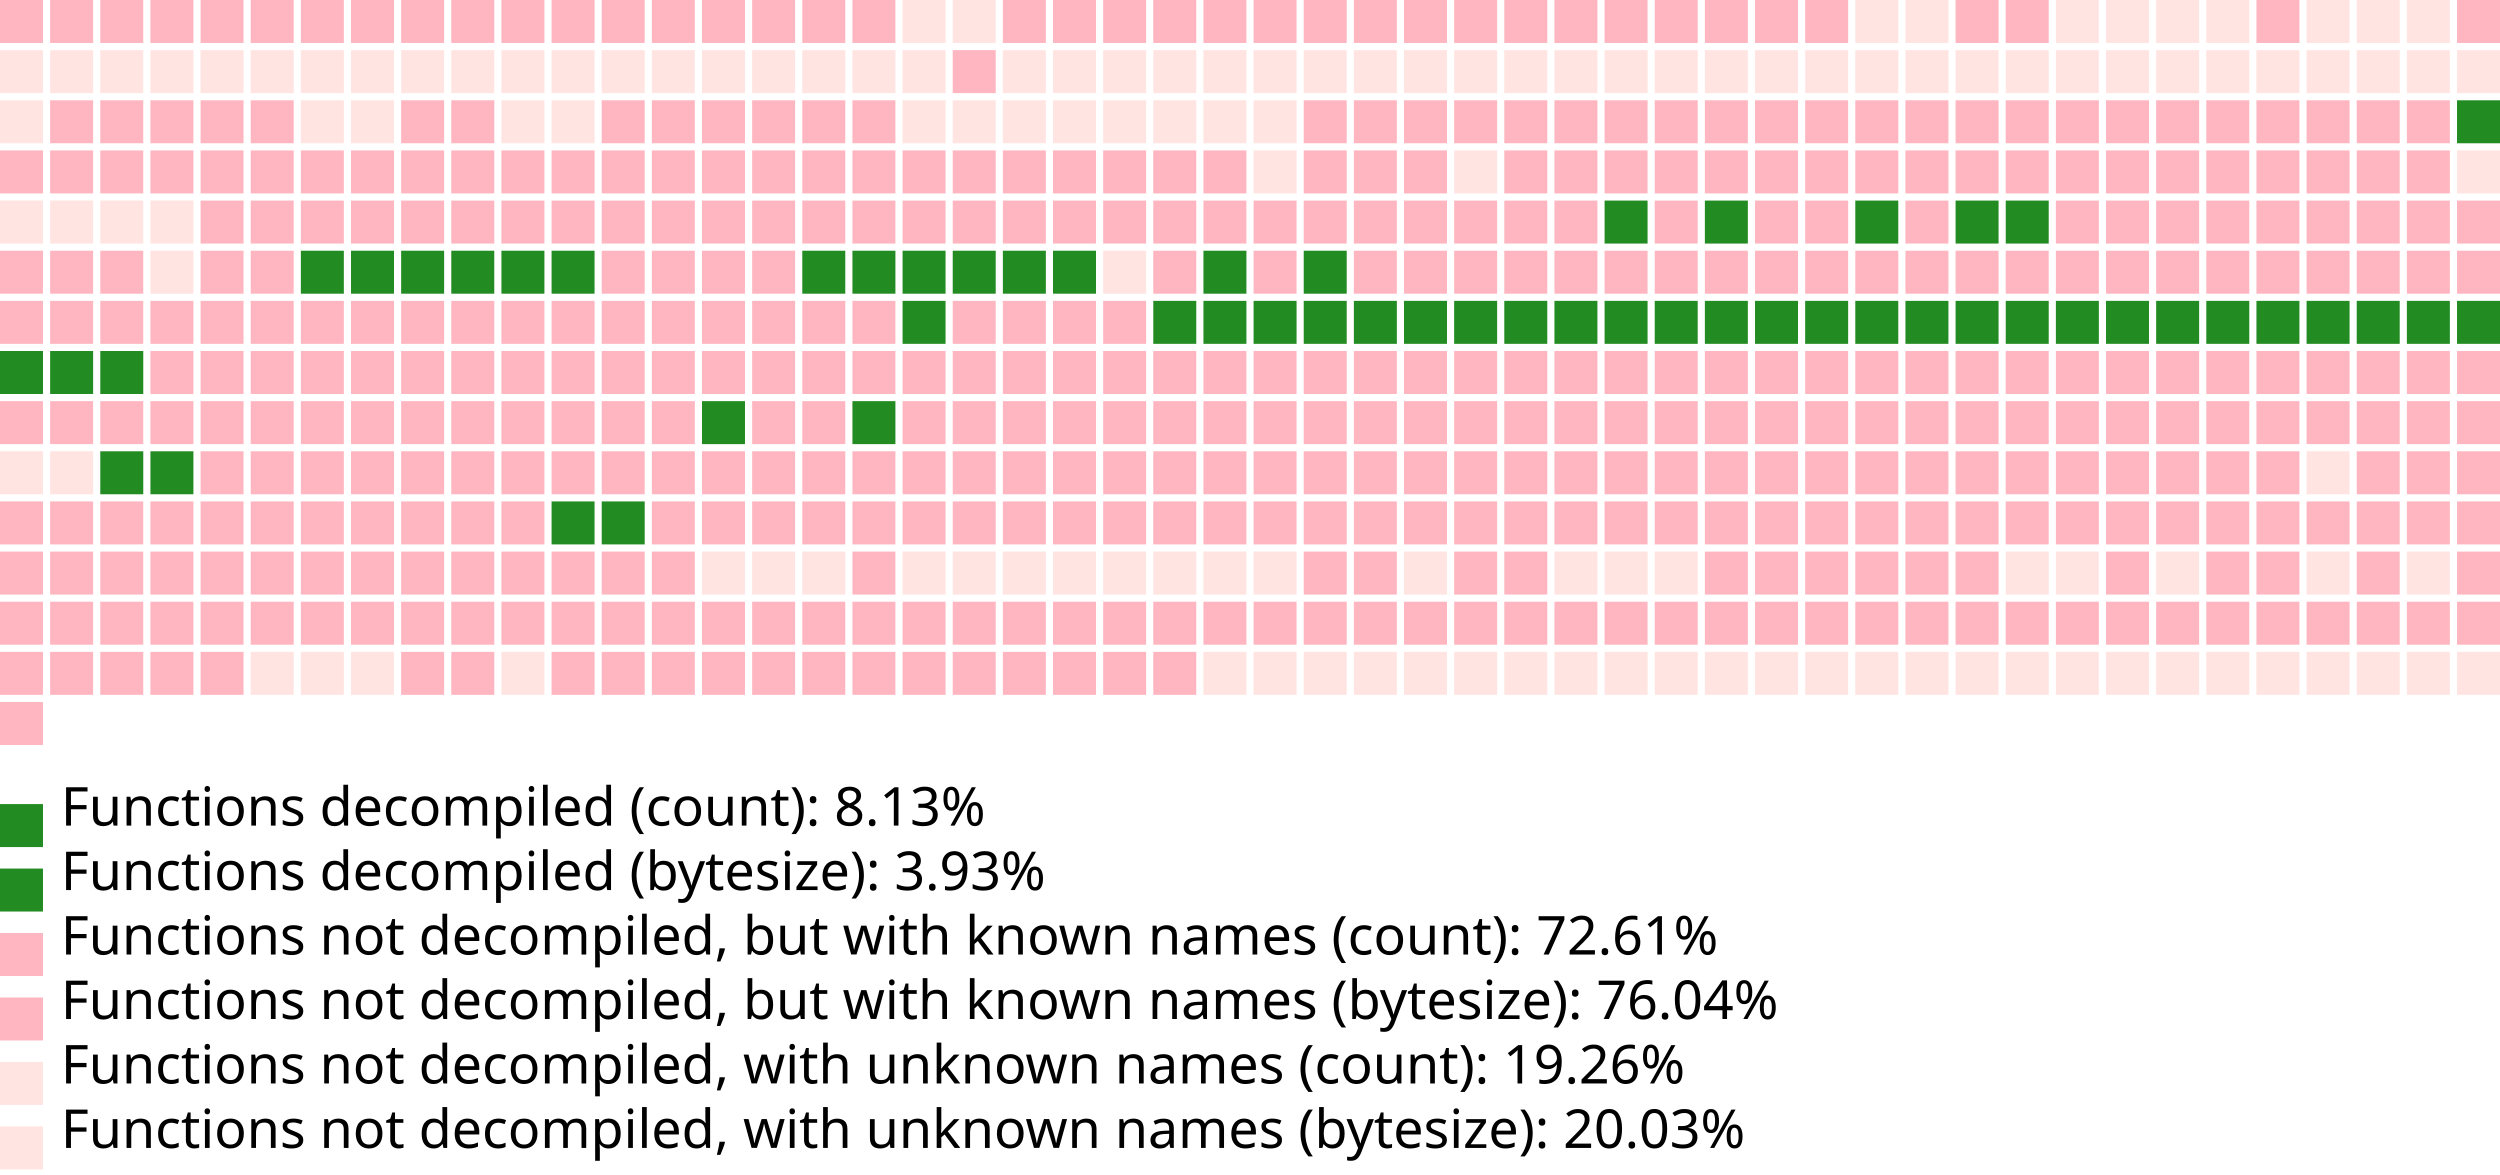
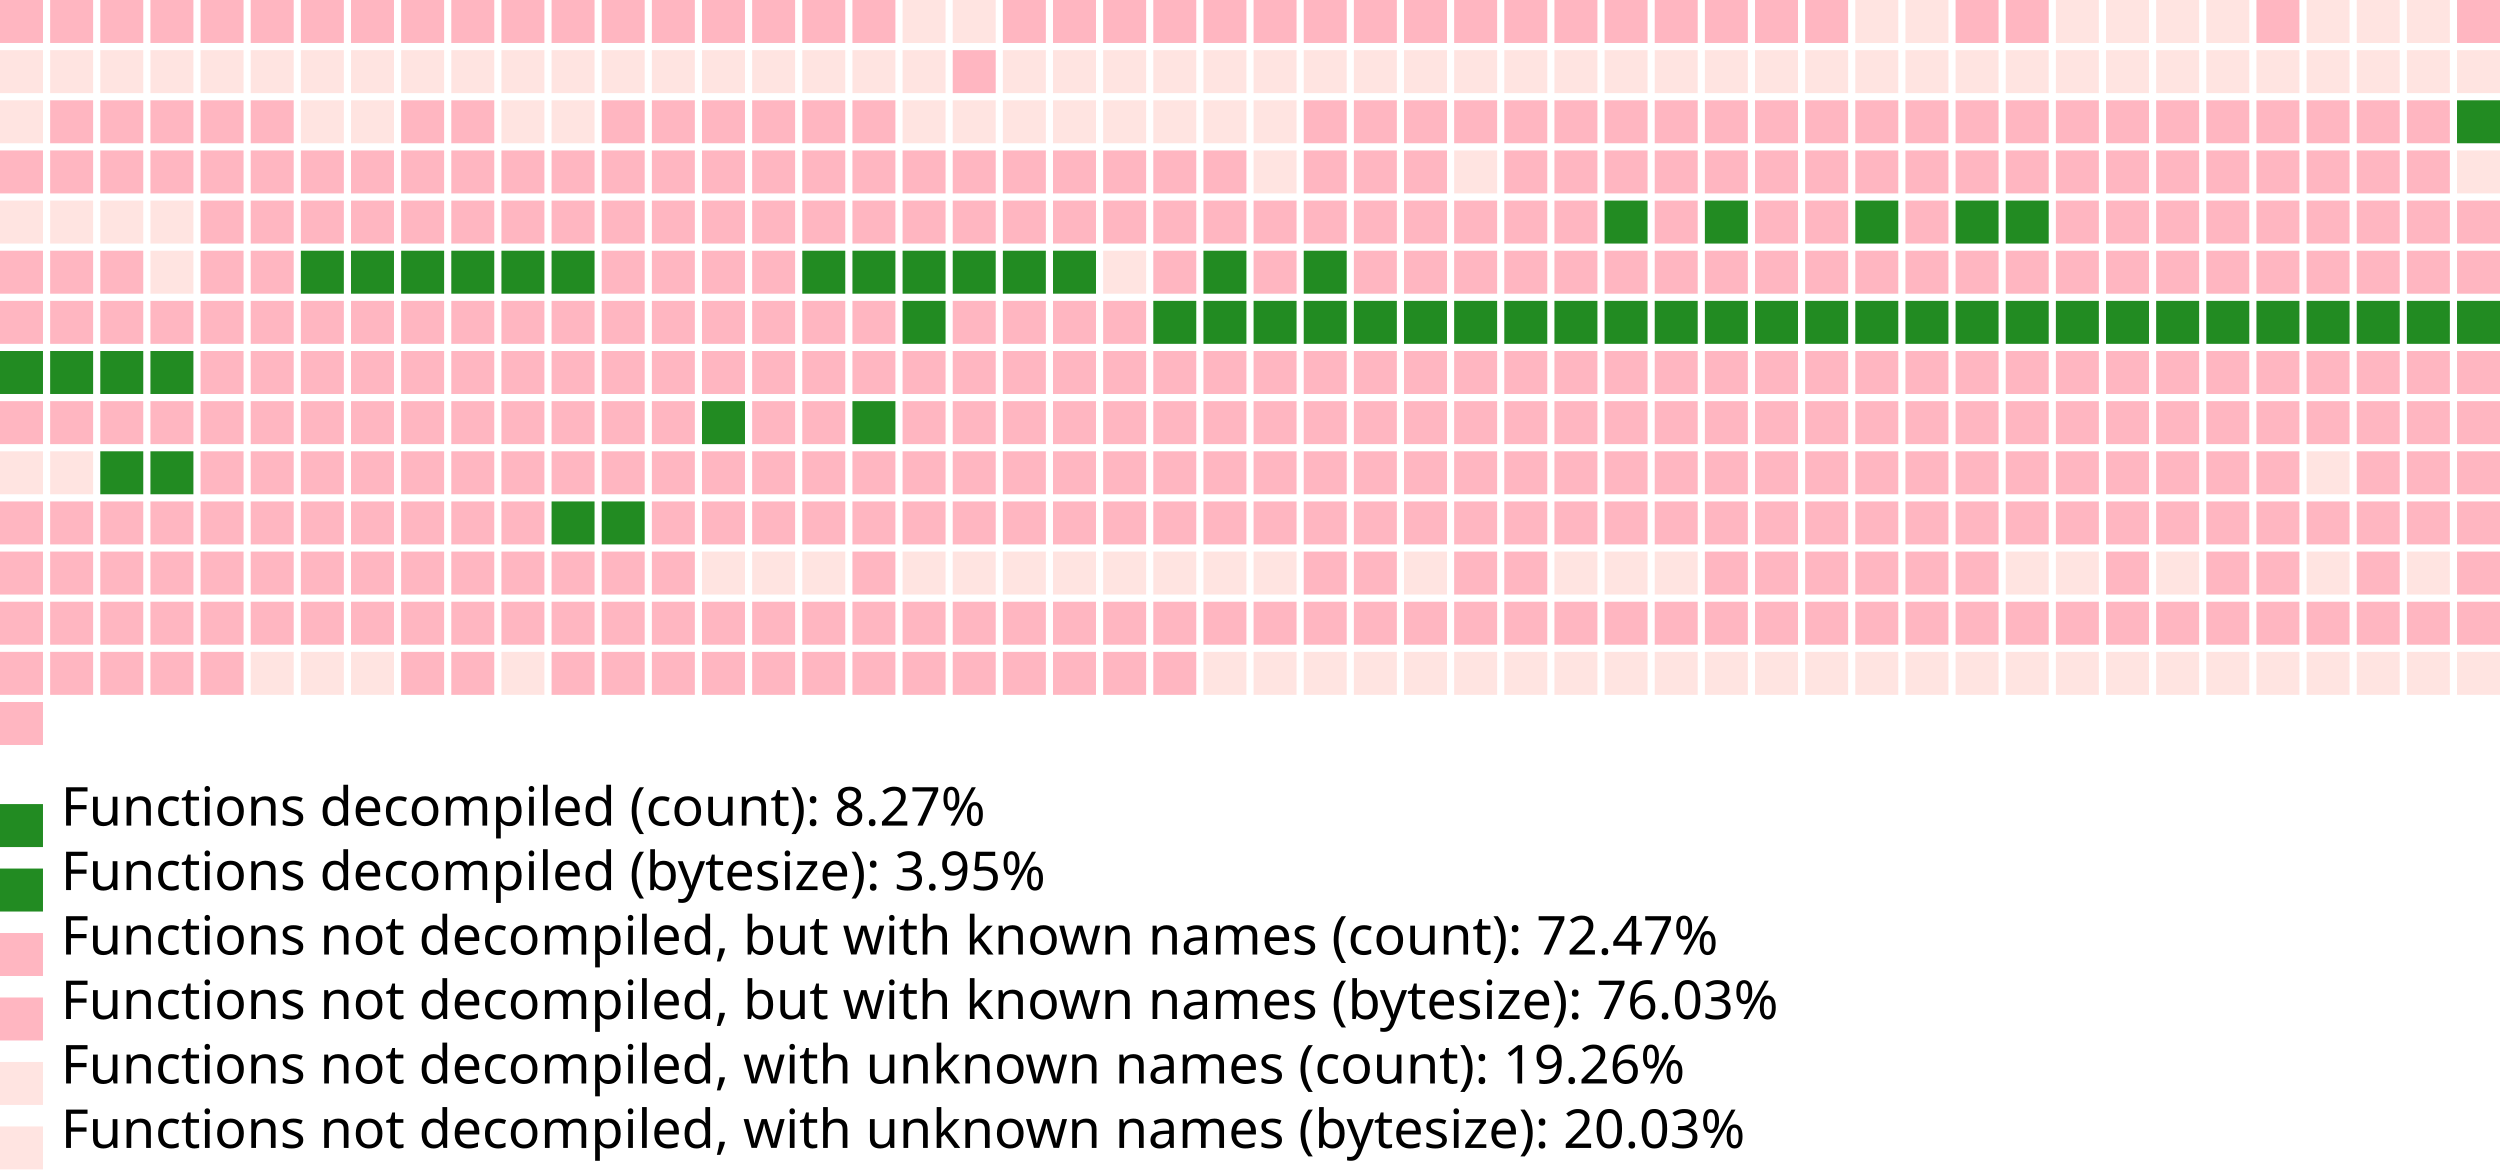
<svg xmlns="http://www.w3.org/2000/svg" version="1.1" width="698" height="328">
  <rect width="12" height="12" x="0" y="0" fill="lightpink" />
  <rect width="12" height="12" x="14" y="0" fill="lightpink" />
  <rect width="12" height="12" x="28" y="0" fill="lightpink" />
  <rect width="12" height="12" x="42" y="0" fill="lightpink" />
  <rect width="12" height="12" x="56" y="0" fill="lightpink" />
  <rect width="12" height="12" x="70" y="0" fill="lightpink" />
  <rect width="12" height="12" x="84" y="0" fill="lightpink" />
  <rect width="12" height="12" x="98" y="0" fill="lightpink" />
  <rect width="12" height="12" x="112" y="0" fill="lightpink" />
  <rect width="12" height="12" x="126" y="0" fill="lightpink" />
  <rect width="12" height="12" x="140" y="0" fill="lightpink" />
  <rect width="12" height="12" x="154" y="0" fill="lightpink" />
  <rect width="12" height="12" x="168" y="0" fill="lightpink" />
  <rect width="12" height="12" x="182" y="0" fill="lightpink" />
  <rect width="12" height="12" x="196" y="0" fill="lightpink" />
  <rect width="12" height="12" x="210" y="0" fill="lightpink" />
  <rect width="12" height="12" x="224" y="0" fill="lightpink" />
  <rect width="12" height="12" x="238" y="0" fill="lightpink" />
  <rect width="12" height="12" x="252" y="0" fill="mistyrose" />
  <rect width="12" height="12" x="266" y="0" fill="mistyrose" />
  <rect width="12" height="12" x="280" y="0" fill="lightpink" />
  <rect width="12" height="12" x="294" y="0" fill="lightpink" />
  <rect width="12" height="12" x="308" y="0" fill="lightpink" />
  <rect width="12" height="12" x="322" y="0" fill="lightpink" />
  <rect width="12" height="12" x="336" y="0" fill="lightpink" />
  <rect width="12" height="12" x="350" y="0" fill="lightpink" />
  <rect width="12" height="12" x="364" y="0" fill="lightpink" />
  <rect width="12" height="12" x="378" y="0" fill="lightpink" />
  <rect width="12" height="12" x="392" y="0" fill="lightpink" />
  <rect width="12" height="12" x="406" y="0" fill="lightpink" />
  <rect width="12" height="12" x="420" y="0" fill="lightpink" />
  <rect width="12" height="12" x="434" y="0" fill="lightpink" />
  <rect width="12" height="12" x="448" y="0" fill="lightpink" />
  <rect width="12" height="12" x="462" y="0" fill="lightpink" />
  <rect width="12" height="12" x="476" y="0" fill="lightpink" />
  <rect width="12" height="12" x="490" y="0" fill="lightpink" />
  <rect width="12" height="12" x="504" y="0" fill="lightpink" />
  <rect width="12" height="12" x="518" y="0" fill="mistyrose" />
  <rect width="12" height="12" x="532" y="0" fill="mistyrose" />
  <rect width="12" height="12" x="546" y="0" fill="lightpink" />
  <rect width="12" height="12" x="560" y="0" fill="lightpink" />
  <rect width="12" height="12" x="574" y="0" fill="mistyrose" />
  <rect width="12" height="12" x="588" y="0" fill="mistyrose" />
  <rect width="12" height="12" x="602" y="0" fill="mistyrose" />
  <rect width="12" height="12" x="616" y="0" fill="mistyrose" />
  <rect width="12" height="12" x="630" y="0" fill="lightpink" />
  <rect width="12" height="12" x="644" y="0" fill="mistyrose" />
  <rect width="12" height="12" x="658" y="0" fill="mistyrose" />
  <rect width="12" height="12" x="672" y="0" fill="mistyrose" />
  <rect width="12" height="12" x="686" y="0" fill="lightpink" />
  <rect width="12" height="12" x="0" y="14" fill="mistyrose" />
  <rect width="12" height="12" x="14" y="14" fill="mistyrose" />
  <rect width="12" height="12" x="28" y="14" fill="mistyrose" />
  <rect width="12" height="12" x="42" y="14" fill="mistyrose" />
  <rect width="12" height="12" x="56" y="14" fill="mistyrose" />
  <rect width="12" height="12" x="70" y="14" fill="mistyrose" />
  <rect width="12" height="12" x="84" y="14" fill="mistyrose" />
  <rect width="12" height="12" x="98" y="14" fill="mistyrose" />
  <rect width="12" height="12" x="112" y="14" fill="mistyrose" />
  <rect width="12" height="12" x="126" y="14" fill="mistyrose" />
  <rect width="12" height="12" x="140" y="14" fill="mistyrose" />
  <rect width="12" height="12" x="154" y="14" fill="mistyrose" />
  <rect width="12" height="12" x="168" y="14" fill="mistyrose" />
  <rect width="12" height="12" x="182" y="14" fill="mistyrose" />
  <rect width="12" height="12" x="196" y="14" fill="mistyrose" />
  <rect width="12" height="12" x="210" y="14" fill="mistyrose" />
  <rect width="12" height="12" x="224" y="14" fill="mistyrose" />
  <rect width="12" height="12" x="238" y="14" fill="mistyrose" />
  <rect width="12" height="12" x="252" y="14" fill="mistyrose" />
  <rect width="12" height="12" x="266" y="14" fill="lightpink" />
  <rect width="12" height="12" x="280" y="14" fill="mistyrose" />
  <rect width="12" height="12" x="294" y="14" fill="mistyrose" />
  <rect width="12" height="12" x="308" y="14" fill="mistyrose" />
  <rect width="12" height="12" x="322" y="14" fill="mistyrose" />
  <rect width="12" height="12" x="336" y="14" fill="mistyrose" />
  <rect width="12" height="12" x="350" y="14" fill="mistyrose" />
  <rect width="12" height="12" x="364" y="14" fill="mistyrose" />
  <rect width="12" height="12" x="378" y="14" fill="mistyrose" />
  <rect width="12" height="12" x="392" y="14" fill="mistyrose" />
  <rect width="12" height="12" x="406" y="14" fill="mistyrose" />
  <rect width="12" height="12" x="420" y="14" fill="mistyrose" />
  <rect width="12" height="12" x="434" y="14" fill="mistyrose" />
  <rect width="12" height="12" x="448" y="14" fill="mistyrose" />
  <rect width="12" height="12" x="462" y="14" fill="mistyrose" />
  <rect width="12" height="12" x="476" y="14" fill="mistyrose" />
  <rect width="12" height="12" x="490" y="14" fill="mistyrose" />
  <rect width="12" height="12" x="504" y="14" fill="mistyrose" />
  <rect width="12" height="12" x="518" y="14" fill="mistyrose" />
  <rect width="12" height="12" x="532" y="14" fill="mistyrose" />
  <rect width="12" height="12" x="546" y="14" fill="mistyrose" />
  <rect width="12" height="12" x="560" y="14" fill="mistyrose" />
  <rect width="12" height="12" x="574" y="14" fill="mistyrose" />
  <rect width="12" height="12" x="588" y="14" fill="mistyrose" />
  <rect width="12" height="12" x="602" y="14" fill="mistyrose" />
  <rect width="12" height="12" x="616" y="14" fill="mistyrose" />
  <rect width="12" height="12" x="630" y="14" fill="mistyrose" />
  <rect width="12" height="12" x="644" y="14" fill="mistyrose" />
  <rect width="12" height="12" x="658" y="14" fill="mistyrose" />
  <rect width="12" height="12" x="672" y="14" fill="mistyrose" />
  <rect width="12" height="12" x="686" y="14" fill="mistyrose" />
  <rect width="12" height="12" x="0" y="28" fill="mistyrose" />
  <rect width="12" height="12" x="14" y="28" fill="lightpink" />
  <rect width="12" height="12" x="28" y="28" fill="lightpink" />
  <rect width="12" height="12" x="42" y="28" fill="lightpink" />
  <rect width="12" height="12" x="56" y="28" fill="lightpink" />
  <rect width="12" height="12" x="70" y="28" fill="lightpink" />
  <rect width="12" height="12" x="84" y="28" fill="mistyrose" />
  <rect width="12" height="12" x="98" y="28" fill="mistyrose" />
  <rect width="12" height="12" x="112" y="28" fill="lightpink" />
  <rect width="12" height="12" x="126" y="28" fill="lightpink" />
  <rect width="12" height="12" x="140" y="28" fill="mistyrose" />
  <rect width="12" height="12" x="154" y="28" fill="mistyrose" />
  <rect width="12" height="12" x="168" y="28" fill="lightpink" />
  <rect width="12" height="12" x="182" y="28" fill="lightpink" />
  <rect width="12" height="12" x="196" y="28" fill="lightpink" />
  <rect width="12" height="12" x="210" y="28" fill="lightpink" />
  <rect width="12" height="12" x="224" y="28" fill="lightpink" />
  <rect width="12" height="12" x="238" y="28" fill="lightpink" />
  <rect width="12" height="12" x="252" y="28" fill="mistyrose" />
  <rect width="12" height="12" x="266" y="28" fill="mistyrose" />
  <rect width="12" height="12" x="280" y="28" fill="mistyrose" />
  <rect width="12" height="12" x="294" y="28" fill="mistyrose" />
  <rect width="12" height="12" x="308" y="28" fill="mistyrose" />
  <rect width="12" height="12" x="322" y="28" fill="mistyrose" />
  <rect width="12" height="12" x="336" y="28" fill="mistyrose" />
  <rect width="12" height="12" x="350" y="28" fill="mistyrose" />
  <rect width="12" height="12" x="364" y="28" fill="lightpink" />
  <rect width="12" height="12" x="378" y="28" fill="lightpink" />
  <rect width="12" height="12" x="392" y="28" fill="lightpink" />
  <rect width="12" height="12" x="406" y="28" fill="lightpink" />
  <rect width="12" height="12" x="420" y="28" fill="lightpink" />
  <rect width="12" height="12" x="434" y="28" fill="lightpink" />
  <rect width="12" height="12" x="448" y="28" fill="lightpink" />
  <rect width="12" height="12" x="462" y="28" fill="lightpink" />
  <rect width="12" height="12" x="476" y="28" fill="lightpink" />
  <rect width="12" height="12" x="490" y="28" fill="lightpink" />
  <rect width="12" height="12" x="504" y="28" fill="lightpink" />
  <rect width="12" height="12" x="518" y="28" fill="lightpink" />
  <rect width="12" height="12" x="532" y="28" fill="lightpink" />
  <rect width="12" height="12" x="546" y="28" fill="lightpink" />
  <rect width="12" height="12" x="560" y="28" fill="lightpink" />
  <rect width="12" height="12" x="574" y="28" fill="lightpink" />
  <rect width="12" height="12" x="588" y="28" fill="lightpink" />
  <rect width="12" height="12" x="602" y="28" fill="lightpink" />
  <rect width="12" height="12" x="616" y="28" fill="lightpink" />
  <rect width="12" height="12" x="630" y="28" fill="lightpink" />
  <rect width="12" height="12" x="644" y="28" fill="lightpink" />
  <rect width="12" height="12" x="658" y="28" fill="lightpink" />
  <rect width="12" height="12" x="672" y="28" fill="lightpink" />
  <rect width="12" height="12" x="686" y="28" fill="forestgreen" />
  <rect width="12" height="12" x="0" y="42" fill="lightpink" />
  <rect width="12" height="12" x="14" y="42" fill="lightpink" />
  <rect width="12" height="12" x="28" y="42" fill="lightpink" />
  <rect width="12" height="12" x="42" y="42" fill="lightpink" />
  <rect width="12" height="12" x="56" y="42" fill="lightpink" />
  <rect width="12" height="12" x="70" y="42" fill="lightpink" />
  <rect width="12" height="12" x="84" y="42" fill="lightpink" />
  <rect width="12" height="12" x="98" y="42" fill="lightpink" />
  <rect width="12" height="12" x="112" y="42" fill="lightpink" />
  <rect width="12" height="12" x="126" y="42" fill="lightpink" />
  <rect width="12" height="12" x="140" y="42" fill="lightpink" />
  <rect width="12" height="12" x="154" y="42" fill="lightpink" />
  <rect width="12" height="12" x="168" y="42" fill="lightpink" />
  <rect width="12" height="12" x="182" y="42" fill="lightpink" />
  <rect width="12" height="12" x="196" y="42" fill="lightpink" />
  <rect width="12" height="12" x="210" y="42" fill="lightpink" />
  <rect width="12" height="12" x="224" y="42" fill="lightpink" />
  <rect width="12" height="12" x="238" y="42" fill="lightpink" />
  <rect width="12" height="12" x="252" y="42" fill="lightpink" />
  <rect width="12" height="12" x="266" y="42" fill="lightpink" />
  <rect width="12" height="12" x="280" y="42" fill="lightpink" />
  <rect width="12" height="12" x="294" y="42" fill="lightpink" />
  <rect width="12" height="12" x="308" y="42" fill="lightpink" />
  <rect width="12" height="12" x="322" y="42" fill="lightpink" />
  <rect width="12" height="12" x="336" y="42" fill="lightpink" />
  <rect width="12" height="12" x="350" y="42" fill="mistyrose" />
  <rect width="12" height="12" x="364" y="42" fill="lightpink" />
  <rect width="12" height="12" x="378" y="42" fill="lightpink" />
  <rect width="12" height="12" x="392" y="42" fill="lightpink" />
  <rect width="12" height="12" x="406" y="42" fill="mistyrose" />
  <rect width="12" height="12" x="420" y="42" fill="lightpink" />
  <rect width="12" height="12" x="434" y="42" fill="lightpink" />
  <rect width="12" height="12" x="448" y="42" fill="lightpink" />
  <rect width="12" height="12" x="462" y="42" fill="lightpink" />
  <rect width="12" height="12" x="476" y="42" fill="lightpink" />
  <rect width="12" height="12" x="490" y="42" fill="lightpink" />
  <rect width="12" height="12" x="504" y="42" fill="lightpink" />
  <rect width="12" height="12" x="518" y="42" fill="lightpink" />
  <rect width="12" height="12" x="532" y="42" fill="lightpink" />
  <rect width="12" height="12" x="546" y="42" fill="lightpink" />
  <rect width="12" height="12" x="560" y="42" fill="lightpink" />
  <rect width="12" height="12" x="574" y="42" fill="lightpink" />
  <rect width="12" height="12" x="588" y="42" fill="lightpink" />
  <rect width="12" height="12" x="602" y="42" fill="lightpink" />
  <rect width="12" height="12" x="616" y="42" fill="lightpink" />
  <rect width="12" height="12" x="630" y="42" fill="lightpink" />
  <rect width="12" height="12" x="644" y="42" fill="lightpink" />
  <rect width="12" height="12" x="658" y="42" fill="lightpink" />
  <rect width="12" height="12" x="672" y="42" fill="lightpink" />
  <rect width="12" height="12" x="686" y="42" fill="mistyrose" />
  <rect width="12" height="12" x="0" y="56" fill="mistyrose" />
  <rect width="12" height="12" x="14" y="56" fill="mistyrose" />
  <rect width="12" height="12" x="28" y="56" fill="mistyrose" />
  <rect width="12" height="12" x="42" y="56" fill="mistyrose" />
  <rect width="12" height="12" x="56" y="56" fill="lightpink" />
  <rect width="12" height="12" x="70" y="56" fill="lightpink" />
  <rect width="12" height="12" x="84" y="56" fill="lightpink" />
  <rect width="12" height="12" x="98" y="56" fill="lightpink" />
  <rect width="12" height="12" x="112" y="56" fill="lightpink" />
  <rect width="12" height="12" x="126" y="56" fill="lightpink" />
  <rect width="12" height="12" x="140" y="56" fill="lightpink" />
  <rect width="12" height="12" x="154" y="56" fill="lightpink" />
  <rect width="12" height="12" x="168" y="56" fill="lightpink" />
  <rect width="12" height="12" x="182" y="56" fill="lightpink" />
  <rect width="12" height="12" x="196" y="56" fill="lightpink" />
  <rect width="12" height="12" x="210" y="56" fill="lightpink" />
  <rect width="12" height="12" x="224" y="56" fill="lightpink" />
  <rect width="12" height="12" x="238" y="56" fill="lightpink" />
  <rect width="12" height="12" x="252" y="56" fill="lightpink" />
  <rect width="12" height="12" x="266" y="56" fill="lightpink" />
  <rect width="12" height="12" x="280" y="56" fill="lightpink" />
  <rect width="12" height="12" x="294" y="56" fill="lightpink" />
  <rect width="12" height="12" x="308" y="56" fill="lightpink" />
  <rect width="12" height="12" x="322" y="56" fill="lightpink" />
  <rect width="12" height="12" x="336" y="56" fill="lightpink" />
  <rect width="12" height="12" x="350" y="56" fill="lightpink" />
  <rect width="12" height="12" x="364" y="56" fill="lightpink" />
  <rect width="12" height="12" x="378" y="56" fill="lightpink" />
  <rect width="12" height="12" x="392" y="56" fill="lightpink" />
  <rect width="12" height="12" x="406" y="56" fill="lightpink" />
  <rect width="12" height="12" x="420" y="56" fill="lightpink" />
  <rect width="12" height="12" x="434" y="56" fill="lightpink" />
  <rect width="12" height="12" x="448" y="56" fill="forestgreen" />
  <rect width="12" height="12" x="462" y="56" fill="lightpink" />
  <rect width="12" height="12" x="476" y="56" fill="forestgreen" />
  <rect width="12" height="12" x="490" y="56" fill="lightpink" />
  <rect width="12" height="12" x="504" y="56" fill="lightpink" />
  <rect width="12" height="12" x="518" y="56" fill="forestgreen" />
  <rect width="12" height="12" x="532" y="56" fill="lightpink" />
  <rect width="12" height="12" x="546" y="56" fill="forestgreen" />
  <rect width="12" height="12" x="560" y="56" fill="forestgreen" />
  <rect width="12" height="12" x="574" y="56" fill="lightpink" />
  <rect width="12" height="12" x="588" y="56" fill="lightpink" />
  <rect width="12" height="12" x="602" y="56" fill="lightpink" />
  <rect width="12" height="12" x="616" y="56" fill="lightpink" />
  <rect width="12" height="12" x="630" y="56" fill="lightpink" />
  <rect width="12" height="12" x="644" y="56" fill="lightpink" />
  <rect width="12" height="12" x="658" y="56" fill="lightpink" />
  <rect width="12" height="12" x="672" y="56" fill="lightpink" />
  <rect width="12" height="12" x="686" y="56" fill="lightpink" />
  <rect width="12" height="12" x="0" y="70" fill="lightpink" />
  <rect width="12" height="12" x="14" y="70" fill="lightpink" />
  <rect width="12" height="12" x="28" y="70" fill="lightpink" />
  <rect width="12" height="12" x="42" y="70" fill="mistyrose" />
  <rect width="12" height="12" x="56" y="70" fill="lightpink" />
  <rect width="12" height="12" x="70" y="70" fill="lightpink" />
  <rect width="12" height="12" x="84" y="70" fill="forestgreen" />
  <rect width="12" height="12" x="98" y="70" fill="forestgreen" />
  <rect width="12" height="12" x="112" y="70" fill="forestgreen" />
  <rect width="12" height="12" x="126" y="70" fill="forestgreen" />
  <rect width="12" height="12" x="140" y="70" fill="forestgreen" />
  <rect width="12" height="12" x="154" y="70" fill="forestgreen" />
  <rect width="12" height="12" x="168" y="70" fill="lightpink" />
  <rect width="12" height="12" x="182" y="70" fill="lightpink" />
  <rect width="12" height="12" x="196" y="70" fill="lightpink" />
  <rect width="12" height="12" x="210" y="70" fill="lightpink" />
  <rect width="12" height="12" x="224" y="70" fill="forestgreen" />
  <rect width="12" height="12" x="238" y="70" fill="forestgreen" />
  <rect width="12" height="12" x="252" y="70" fill="forestgreen" />
  <rect width="12" height="12" x="266" y="70" fill="forestgreen" />
  <rect width="12" height="12" x="280" y="70" fill="forestgreen" />
  <rect width="12" height="12" x="294" y="70" fill="forestgreen" />
  <rect width="12" height="12" x="308" y="70" fill="mistyrose" />
  <rect width="12" height="12" x="322" y="70" fill="lightpink" />
  <rect width="12" height="12" x="336" y="70" fill="forestgreen" />
  <rect width="12" height="12" x="350" y="70" fill="lightpink" />
  <rect width="12" height="12" x="364" y="70" fill="forestgreen" />
  <rect width="12" height="12" x="378" y="70" fill="lightpink" />
  <rect width="12" height="12" x="392" y="70" fill="lightpink" />
  <rect width="12" height="12" x="406" y="70" fill="lightpink" />
  <rect width="12" height="12" x="420" y="70" fill="lightpink" />
  <rect width="12" height="12" x="434" y="70" fill="lightpink" />
  <rect width="12" height="12" x="448" y="70" fill="lightpink" />
  <rect width="12" height="12" x="462" y="70" fill="lightpink" />
  <rect width="12" height="12" x="476" y="70" fill="lightpink" />
  <rect width="12" height="12" x="490" y="70" fill="lightpink" />
  <rect width="12" height="12" x="504" y="70" fill="lightpink" />
  <rect width="12" height="12" x="518" y="70" fill="lightpink" />
  <rect width="12" height="12" x="532" y="70" fill="lightpink" />
  <rect width="12" height="12" x="546" y="70" fill="lightpink" />
  <rect width="12" height="12" x="560" y="70" fill="lightpink" />
  <rect width="12" height="12" x="574" y="70" fill="lightpink" />
  <rect width="12" height="12" x="588" y="70" fill="lightpink" />
  <rect width="12" height="12" x="602" y="70" fill="lightpink" />
  <rect width="12" height="12" x="616" y="70" fill="lightpink" />
  <rect width="12" height="12" x="630" y="70" fill="lightpink" />
  <rect width="12" height="12" x="644" y="70" fill="lightpink" />
  <rect width="12" height="12" x="658" y="70" fill="lightpink" />
  <rect width="12" height="12" x="672" y="70" fill="lightpink" />
  <rect width="12" height="12" x="686" y="70" fill="lightpink" />
  <rect width="12" height="12" x="0" y="84" fill="lightpink" />
  <rect width="12" height="12" x="14" y="84" fill="lightpink" />
  <rect width="12" height="12" x="28" y="84" fill="lightpink" />
  <rect width="12" height="12" x="42" y="84" fill="lightpink" />
  <rect width="12" height="12" x="56" y="84" fill="lightpink" />
  <rect width="12" height="12" x="70" y="84" fill="lightpink" />
  <rect width="12" height="12" x="84" y="84" fill="lightpink" />
  <rect width="12" height="12" x="98" y="84" fill="lightpink" />
  <rect width="12" height="12" x="112" y="84" fill="lightpink" />
  <rect width="12" height="12" x="126" y="84" fill="lightpink" />
  <rect width="12" height="12" x="140" y="84" fill="lightpink" />
  <rect width="12" height="12" x="154" y="84" fill="lightpink" />
  <rect width="12" height="12" x="168" y="84" fill="lightpink" />
  <rect width="12" height="12" x="182" y="84" fill="lightpink" />
  <rect width="12" height="12" x="196" y="84" fill="lightpink" />
  <rect width="12" height="12" x="210" y="84" fill="lightpink" />
  <rect width="12" height="12" x="224" y="84" fill="lightpink" />
  <rect width="12" height="12" x="238" y="84" fill="lightpink" />
  <rect width="12" height="12" x="252" y="84" fill="forestgreen" />
  <rect width="12" height="12" x="266" y="84" fill="lightpink" />
  <rect width="12" height="12" x="280" y="84" fill="lightpink" />
  <rect width="12" height="12" x="294" y="84" fill="lightpink" />
  <rect width="12" height="12" x="308" y="84" fill="lightpink" />
  <rect width="12" height="12" x="322" y="84" fill="forestgreen" />
  <rect width="12" height="12" x="336" y="84" fill="forestgreen" />
  <rect width="12" height="12" x="350" y="84" fill="forestgreen" />
  <rect width="12" height="12" x="364" y="84" fill="forestgreen" />
  <rect width="12" height="12" x="378" y="84" fill="forestgreen" />
  <rect width="12" height="12" x="392" y="84" fill="forestgreen" />
  <rect width="12" height="12" x="406" y="84" fill="forestgreen" />
  <rect width="12" height="12" x="420" y="84" fill="forestgreen" />
  <rect width="12" height="12" x="434" y="84" fill="forestgreen" />
  <rect width="12" height="12" x="448" y="84" fill="forestgreen" />
  <rect width="12" height="12" x="462" y="84" fill="forestgreen" />
  <rect width="12" height="12" x="476" y="84" fill="forestgreen" />
  <rect width="12" height="12" x="490" y="84" fill="forestgreen" />
  <rect width="12" height="12" x="504" y="84" fill="forestgreen" />
  <rect width="12" height="12" x="518" y="84" fill="forestgreen" />
  <rect width="12" height="12" x="532" y="84" fill="forestgreen" />
  <rect width="12" height="12" x="546" y="84" fill="forestgreen" />
  <rect width="12" height="12" x="560" y="84" fill="forestgreen" />
  <rect width="12" height="12" x="574" y="84" fill="forestgreen" />
  <rect width="12" height="12" x="588" y="84" fill="forestgreen" />
  <rect width="12" height="12" x="602" y="84" fill="forestgreen" />
  <rect width="12" height="12" x="616" y="84" fill="forestgreen" />
  <rect width="12" height="12" x="630" y="84" fill="forestgreen" />
  <rect width="12" height="12" x="644" y="84" fill="forestgreen" />
  <rect width="12" height="12" x="658" y="84" fill="forestgreen" />
  <rect width="12" height="12" x="672" y="84" fill="forestgreen" />
  <rect width="12" height="12" x="686" y="84" fill="forestgreen" />
  <rect width="12" height="12" x="0" y="98" fill="forestgreen" />
  <rect width="12" height="12" x="14" y="98" fill="forestgreen" />
  <rect width="12" height="12" x="28" y="98" fill="forestgreen" />
-   <rect width="12" height="12" x="42" y="98" fill="lightpink" />
+   <rect width="12" height="12" x="42" y="98" fill="forestgreen" />
  <rect width="12" height="12" x="56" y="98" fill="lightpink" />
  <rect width="12" height="12" x="70" y="98" fill="lightpink" />
  <rect width="12" height="12" x="84" y="98" fill="lightpink" />
  <rect width="12" height="12" x="98" y="98" fill="lightpink" />
  <rect width="12" height="12" x="112" y="98" fill="lightpink" />
  <rect width="12" height="12" x="126" y="98" fill="lightpink" />
  <rect width="12" height="12" x="140" y="98" fill="lightpink" />
  <rect width="12" height="12" x="154" y="98" fill="lightpink" />
  <rect width="12" height="12" x="168" y="98" fill="lightpink" />
  <rect width="12" height="12" x="182" y="98" fill="lightpink" />
  <rect width="12" height="12" x="196" y="98" fill="lightpink" />
  <rect width="12" height="12" x="210" y="98" fill="lightpink" />
  <rect width="12" height="12" x="224" y="98" fill="lightpink" />
  <rect width="12" height="12" x="238" y="98" fill="lightpink" />
  <rect width="12" height="12" x="252" y="98" fill="lightpink" />
  <rect width="12" height="12" x="266" y="98" fill="lightpink" />
  <rect width="12" height="12" x="280" y="98" fill="lightpink" />
  <rect width="12" height="12" x="294" y="98" fill="lightpink" />
  <rect width="12" height="12" x="308" y="98" fill="lightpink" />
  <rect width="12" height="12" x="322" y="98" fill="lightpink" />
  <rect width="12" height="12" x="336" y="98" fill="lightpink" />
  <rect width="12" height="12" x="350" y="98" fill="lightpink" />
  <rect width="12" height="12" x="364" y="98" fill="lightpink" />
  <rect width="12" height="12" x="378" y="98" fill="lightpink" />
  <rect width="12" height="12" x="392" y="98" fill="lightpink" />
  <rect width="12" height="12" x="406" y="98" fill="lightpink" />
  <rect width="12" height="12" x="420" y="98" fill="lightpink" />
  <rect width="12" height="12" x="434" y="98" fill="lightpink" />
  <rect width="12" height="12" x="448" y="98" fill="lightpink" />
  <rect width="12" height="12" x="462" y="98" fill="lightpink" />
  <rect width="12" height="12" x="476" y="98" fill="lightpink" />
  <rect width="12" height="12" x="490" y="98" fill="lightpink" />
  <rect width="12" height="12" x="504" y="98" fill="lightpink" />
  <rect width="12" height="12" x="518" y="98" fill="lightpink" />
  <rect width="12" height="12" x="532" y="98" fill="lightpink" />
  <rect width="12" height="12" x="546" y="98" fill="lightpink" />
  <rect width="12" height="12" x="560" y="98" fill="lightpink" />
  <rect width="12" height="12" x="574" y="98" fill="lightpink" />
  <rect width="12" height="12" x="588" y="98" fill="lightpink" />
  <rect width="12" height="12" x="602" y="98" fill="lightpink" />
  <rect width="12" height="12" x="616" y="98" fill="lightpink" />
  <rect width="12" height="12" x="630" y="98" fill="lightpink" />
  <rect width="12" height="12" x="644" y="98" fill="lightpink" />
  <rect width="12" height="12" x="658" y="98" fill="lightpink" />
  <rect width="12" height="12" x="672" y="98" fill="lightpink" />
  <rect width="12" height="12" x="686" y="98" fill="lightpink" />
  <rect width="12" height="12" x="0" y="112" fill="lightpink" />
  <rect width="12" height="12" x="14" y="112" fill="lightpink" />
  <rect width="12" height="12" x="28" y="112" fill="lightpink" />
  <rect width="12" height="12" x="42" y="112" fill="lightpink" />
  <rect width="12" height="12" x="56" y="112" fill="lightpink" />
  <rect width="12" height="12" x="70" y="112" fill="lightpink" />
  <rect width="12" height="12" x="84" y="112" fill="lightpink" />
  <rect width="12" height="12" x="98" y="112" fill="lightpink" />
  <rect width="12" height="12" x="112" y="112" fill="lightpink" />
  <rect width="12" height="12" x="126" y="112" fill="lightpink" />
  <rect width="12" height="12" x="140" y="112" fill="lightpink" />
  <rect width="12" height="12" x="154" y="112" fill="lightpink" />
  <rect width="12" height="12" x="168" y="112" fill="lightpink" />
  <rect width="12" height="12" x="182" y="112" fill="lightpink" />
  <rect width="12" height="12" x="196" y="112" fill="forestgreen" />
  <rect width="12" height="12" x="210" y="112" fill="lightpink" />
  <rect width="12" height="12" x="224" y="112" fill="lightpink" />
  <rect width="12" height="12" x="238" y="112" fill="forestgreen" />
  <rect width="12" height="12" x="252" y="112" fill="lightpink" />
  <rect width="12" height="12" x="266" y="112" fill="lightpink" />
  <rect width="12" height="12" x="280" y="112" fill="lightpink" />
  <rect width="12" height="12" x="294" y="112" fill="lightpink" />
  <rect width="12" height="12" x="308" y="112" fill="lightpink" />
  <rect width="12" height="12" x="322" y="112" fill="lightpink" />
  <rect width="12" height="12" x="336" y="112" fill="lightpink" />
  <rect width="12" height="12" x="350" y="112" fill="lightpink" />
  <rect width="12" height="12" x="364" y="112" fill="lightpink" />
  <rect width="12" height="12" x="378" y="112" fill="lightpink" />
  <rect width="12" height="12" x="392" y="112" fill="lightpink" />
  <rect width="12" height="12" x="406" y="112" fill="lightpink" />
  <rect width="12" height="12" x="420" y="112" fill="lightpink" />
  <rect width="12" height="12" x="434" y="112" fill="lightpink" />
  <rect width="12" height="12" x="448" y="112" fill="lightpink" />
  <rect width="12" height="12" x="462" y="112" fill="lightpink" />
  <rect width="12" height="12" x="476" y="112" fill="lightpink" />
  <rect width="12" height="12" x="490" y="112" fill="lightpink" />
  <rect width="12" height="12" x="504" y="112" fill="lightpink" />
  <rect width="12" height="12" x="518" y="112" fill="lightpink" />
  <rect width="12" height="12" x="532" y="112" fill="lightpink" />
  <rect width="12" height="12" x="546" y="112" fill="lightpink" />
  <rect width="12" height="12" x="560" y="112" fill="lightpink" />
  <rect width="12" height="12" x="574" y="112" fill="lightpink" />
  <rect width="12" height="12" x="588" y="112" fill="lightpink" />
  <rect width="12" height="12" x="602" y="112" fill="lightpink" />
  <rect width="12" height="12" x="616" y="112" fill="lightpink" />
  <rect width="12" height="12" x="630" y="112" fill="lightpink" />
  <rect width="12" height="12" x="644" y="112" fill="lightpink" />
  <rect width="12" height="12" x="658" y="112" fill="lightpink" />
  <rect width="12" height="12" x="672" y="112" fill="lightpink" />
  <rect width="12" height="12" x="686" y="112" fill="lightpink" />
  <rect width="12" height="12" x="0" y="126" fill="mistyrose" />
  <rect width="12" height="12" x="14" y="126" fill="mistyrose" />
  <rect width="12" height="12" x="28" y="126" fill="forestgreen" />
  <rect width="12" height="12" x="42" y="126" fill="forestgreen" />
  <rect width="12" height="12" x="56" y="126" fill="lightpink" />
  <rect width="12" height="12" x="70" y="126" fill="lightpink" />
  <rect width="12" height="12" x="84" y="126" fill="lightpink" />
  <rect width="12" height="12" x="98" y="126" fill="lightpink" />
  <rect width="12" height="12" x="112" y="126" fill="lightpink" />
  <rect width="12" height="12" x="126" y="126" fill="lightpink" />
  <rect width="12" height="12" x="140" y="126" fill="lightpink" />
  <rect width="12" height="12" x="154" y="126" fill="lightpink" />
  <rect width="12" height="12" x="168" y="126" fill="lightpink" />
  <rect width="12" height="12" x="182" y="126" fill="lightpink" />
  <rect width="12" height="12" x="196" y="126" fill="lightpink" />
  <rect width="12" height="12" x="210" y="126" fill="lightpink" />
  <rect width="12" height="12" x="224" y="126" fill="lightpink" />
  <rect width="12" height="12" x="238" y="126" fill="lightpink" />
  <rect width="12" height="12" x="252" y="126" fill="lightpink" />
  <rect width="12" height="12" x="266" y="126" fill="lightpink" />
  <rect width="12" height="12" x="280" y="126" fill="lightpink" />
  <rect width="12" height="12" x="294" y="126" fill="lightpink" />
  <rect width="12" height="12" x="308" y="126" fill="lightpink" />
  <rect width="12" height="12" x="322" y="126" fill="lightpink" />
  <rect width="12" height="12" x="336" y="126" fill="lightpink" />
  <rect width="12" height="12" x="350" y="126" fill="lightpink" />
  <rect width="12" height="12" x="364" y="126" fill="lightpink" />
  <rect width="12" height="12" x="378" y="126" fill="lightpink" />
  <rect width="12" height="12" x="392" y="126" fill="lightpink" />
  <rect width="12" height="12" x="406" y="126" fill="lightpink" />
  <rect width="12" height="12" x="420" y="126" fill="lightpink" />
  <rect width="12" height="12" x="434" y="126" fill="lightpink" />
  <rect width="12" height="12" x="448" y="126" fill="lightpink" />
  <rect width="12" height="12" x="462" y="126" fill="lightpink" />
  <rect width="12" height="12" x="476" y="126" fill="lightpink" />
  <rect width="12" height="12" x="490" y="126" fill="lightpink" />
  <rect width="12" height="12" x="504" y="126" fill="lightpink" />
  <rect width="12" height="12" x="518" y="126" fill="lightpink" />
  <rect width="12" height="12" x="532" y="126" fill="lightpink" />
  <rect width="12" height="12" x="546" y="126" fill="lightpink" />
  <rect width="12" height="12" x="560" y="126" fill="lightpink" />
  <rect width="12" height="12" x="574" y="126" fill="lightpink" />
  <rect width="12" height="12" x="588" y="126" fill="lightpink" />
  <rect width="12" height="12" x="602" y="126" fill="lightpink" />
  <rect width="12" height="12" x="616" y="126" fill="lightpink" />
  <rect width="12" height="12" x="630" y="126" fill="lightpink" />
  <rect width="12" height="12" x="644" y="126" fill="mistyrose" />
  <rect width="12" height="12" x="658" y="126" fill="lightpink" />
  <rect width="12" height="12" x="672" y="126" fill="lightpink" />
  <rect width="12" height="12" x="686" y="126" fill="lightpink" />
  <rect width="12" height="12" x="0" y="140" fill="lightpink" />
  <rect width="12" height="12" x="14" y="140" fill="lightpink" />
  <rect width="12" height="12" x="28" y="140" fill="lightpink" />
  <rect width="12" height="12" x="42" y="140" fill="lightpink" />
  <rect width="12" height="12" x="56" y="140" fill="lightpink" />
  <rect width="12" height="12" x="70" y="140" fill="lightpink" />
  <rect width="12" height="12" x="84" y="140" fill="lightpink" />
  <rect width="12" height="12" x="98" y="140" fill="lightpink" />
  <rect width="12" height="12" x="112" y="140" fill="lightpink" />
  <rect width="12" height="12" x="126" y="140" fill="lightpink" />
  <rect width="12" height="12" x="140" y="140" fill="lightpink" />
  <rect width="12" height="12" x="154" y="140" fill="forestgreen" />
  <rect width="12" height="12" x="168" y="140" fill="forestgreen" />
  <rect width="12" height="12" x="182" y="140" fill="lightpink" />
  <rect width="12" height="12" x="196" y="140" fill="lightpink" />
  <rect width="12" height="12" x="210" y="140" fill="lightpink" />
  <rect width="12" height="12" x="224" y="140" fill="lightpink" />
  <rect width="12" height="12" x="238" y="140" fill="lightpink" />
  <rect width="12" height="12" x="252" y="140" fill="lightpink" />
  <rect width="12" height="12" x="266" y="140" fill="lightpink" />
  <rect width="12" height="12" x="280" y="140" fill="lightpink" />
  <rect width="12" height="12" x="294" y="140" fill="lightpink" />
  <rect width="12" height="12" x="308" y="140" fill="lightpink" />
  <rect width="12" height="12" x="322" y="140" fill="lightpink" />
  <rect width="12" height="12" x="336" y="140" fill="lightpink" />
  <rect width="12" height="12" x="350" y="140" fill="lightpink" />
  <rect width="12" height="12" x="364" y="140" fill="lightpink" />
  <rect width="12" height="12" x="378" y="140" fill="lightpink" />
  <rect width="12" height="12" x="392" y="140" fill="lightpink" />
  <rect width="12" height="12" x="406" y="140" fill="lightpink" />
  <rect width="12" height="12" x="420" y="140" fill="lightpink" />
  <rect width="12" height="12" x="434" y="140" fill="lightpink" />
  <rect width="12" height="12" x="448" y="140" fill="lightpink" />
  <rect width="12" height="12" x="462" y="140" fill="lightpink" />
  <rect width="12" height="12" x="476" y="140" fill="lightpink" />
  <rect width="12" height="12" x="490" y="140" fill="lightpink" />
  <rect width="12" height="12" x="504" y="140" fill="lightpink" />
  <rect width="12" height="12" x="518" y="140" fill="lightpink" />
  <rect width="12" height="12" x="532" y="140" fill="lightpink" />
  <rect width="12" height="12" x="546" y="140" fill="lightpink" />
  <rect width="12" height="12" x="560" y="140" fill="lightpink" />
  <rect width="12" height="12" x="574" y="140" fill="lightpink" />
  <rect width="12" height="12" x="588" y="140" fill="lightpink" />
  <rect width="12" height="12" x="602" y="140" fill="lightpink" />
  <rect width="12" height="12" x="616" y="140" fill="lightpink" />
  <rect width="12" height="12" x="630" y="140" fill="lightpink" />
  <rect width="12" height="12" x="644" y="140" fill="lightpink" />
  <rect width="12" height="12" x="658" y="140" fill="lightpink" />
  <rect width="12" height="12" x="672" y="140" fill="lightpink" />
  <rect width="12" height="12" x="686" y="140" fill="lightpink" />
  <rect width="12" height="12" x="0" y="154" fill="lightpink" />
  <rect width="12" height="12" x="14" y="154" fill="lightpink" />
  <rect width="12" height="12" x="28" y="154" fill="lightpink" />
  <rect width="12" height="12" x="42" y="154" fill="lightpink" />
  <rect width="12" height="12" x="56" y="154" fill="lightpink" />
  <rect width="12" height="12" x="70" y="154" fill="lightpink" />
  <rect width="12" height="12" x="84" y="154" fill="lightpink" />
  <rect width="12" height="12" x="98" y="154" fill="lightpink" />
  <rect width="12" height="12" x="112" y="154" fill="lightpink" />
  <rect width="12" height="12" x="126" y="154" fill="lightpink" />
  <rect width="12" height="12" x="140" y="154" fill="lightpink" />
  <rect width="12" height="12" x="154" y="154" fill="lightpink" />
  <rect width="12" height="12" x="168" y="154" fill="lightpink" />
  <rect width="12" height="12" x="182" y="154" fill="lightpink" />
  <rect width="12" height="12" x="196" y="154" fill="mistyrose" />
  <rect width="12" height="12" x="210" y="154" fill="mistyrose" />
  <rect width="12" height="12" x="224" y="154" fill="mistyrose" />
  <rect width="12" height="12" x="238" y="154" fill="lightpink" />
  <rect width="12" height="12" x="252" y="154" fill="mistyrose" />
  <rect width="12" height="12" x="266" y="154" fill="mistyrose" />
  <rect width="12" height="12" x="280" y="154" fill="mistyrose" />
  <rect width="12" height="12" x="294" y="154" fill="mistyrose" />
  <rect width="12" height="12" x="308" y="154" fill="mistyrose" />
  <rect width="12" height="12" x="322" y="154" fill="mistyrose" />
  <rect width="12" height="12" x="336" y="154" fill="mistyrose" />
  <rect width="12" height="12" x="350" y="154" fill="mistyrose" />
  <rect width="12" height="12" x="364" y="154" fill="lightpink" />
  <rect width="12" height="12" x="378" y="154" fill="lightpink" />
  <rect width="12" height="12" x="392" y="154" fill="mistyrose" />
  <rect width="12" height="12" x="406" y="154" fill="lightpink" />
  <rect width="12" height="12" x="420" y="154" fill="lightpink" />
  <rect width="12" height="12" x="434" y="154" fill="mistyrose" />
  <rect width="12" height="12" x="448" y="154" fill="mistyrose" />
  <rect width="12" height="12" x="462" y="154" fill="mistyrose" />
  <rect width="12" height="12" x="476" y="154" fill="lightpink" />
  <rect width="12" height="12" x="490" y="154" fill="lightpink" />
  <rect width="12" height="12" x="504" y="154" fill="lightpink" />
  <rect width="12" height="12" x="518" y="154" fill="lightpink" />
  <rect width="12" height="12" x="532" y="154" fill="lightpink" />
  <rect width="12" height="12" x="546" y="154" fill="lightpink" />
  <rect width="12" height="12" x="560" y="154" fill="mistyrose" />
  <rect width="12" height="12" x="574" y="154" fill="mistyrose" />
  <rect width="12" height="12" x="588" y="154" fill="lightpink" />
  <rect width="12" height="12" x="602" y="154" fill="mistyrose" />
  <rect width="12" height="12" x="616" y="154" fill="lightpink" />
  <rect width="12" height="12" x="630" y="154" fill="lightpink" />
  <rect width="12" height="12" x="644" y="154" fill="mistyrose" />
  <rect width="12" height="12" x="658" y="154" fill="lightpink" />
  <rect width="12" height="12" x="672" y="154" fill="mistyrose" />
  <rect width="12" height="12" x="686" y="154" fill="lightpink" />
  <rect width="12" height="12" x="0" y="168" fill="lightpink" />
  <rect width="12" height="12" x="14" y="168" fill="lightpink" />
  <rect width="12" height="12" x="28" y="168" fill="lightpink" />
  <rect width="12" height="12" x="42" y="168" fill="lightpink" />
  <rect width="12" height="12" x="56" y="168" fill="lightpink" />
  <rect width="12" height="12" x="70" y="168" fill="lightpink" />
  <rect width="12" height="12" x="84" y="168" fill="lightpink" />
  <rect width="12" height="12" x="98" y="168" fill="lightpink" />
  <rect width="12" height="12" x="112" y="168" fill="lightpink" />
  <rect width="12" height="12" x="126" y="168" fill="lightpink" />
  <rect width="12" height="12" x="140" y="168" fill="lightpink" />
  <rect width="12" height="12" x="154" y="168" fill="lightpink" />
  <rect width="12" height="12" x="168" y="168" fill="lightpink" />
  <rect width="12" height="12" x="182" y="168" fill="lightpink" />
  <rect width="12" height="12" x="196" y="168" fill="lightpink" />
  <rect width="12" height="12" x="210" y="168" fill="lightpink" />
  <rect width="12" height="12" x="224" y="168" fill="lightpink" />
  <rect width="12" height="12" x="238" y="168" fill="lightpink" />
  <rect width="12" height="12" x="252" y="168" fill="lightpink" />
  <rect width="12" height="12" x="266" y="168" fill="lightpink" />
  <rect width="12" height="12" x="280" y="168" fill="lightpink" />
  <rect width="12" height="12" x="294" y="168" fill="lightpink" />
  <rect width="12" height="12" x="308" y="168" fill="lightpink" />
  <rect width="12" height="12" x="322" y="168" fill="lightpink" />
  <rect width="12" height="12" x="336" y="168" fill="lightpink" />
  <rect width="12" height="12" x="350" y="168" fill="lightpink" />
  <rect width="12" height="12" x="364" y="168" fill="lightpink" />
  <rect width="12" height="12" x="378" y="168" fill="lightpink" />
  <rect width="12" height="12" x="392" y="168" fill="lightpink" />
  <rect width="12" height="12" x="406" y="168" fill="lightpink" />
  <rect width="12" height="12" x="420" y="168" fill="lightpink" />
  <rect width="12" height="12" x="434" y="168" fill="lightpink" />
  <rect width="12" height="12" x="448" y="168" fill="lightpink" />
  <rect width="12" height="12" x="462" y="168" fill="lightpink" />
  <rect width="12" height="12" x="476" y="168" fill="lightpink" />
  <rect width="12" height="12" x="490" y="168" fill="lightpink" />
  <rect width="12" height="12" x="504" y="168" fill="lightpink" />
  <rect width="12" height="12" x="518" y="168" fill="lightpink" />
  <rect width="12" height="12" x="532" y="168" fill="lightpink" />
  <rect width="12" height="12" x="546" y="168" fill="lightpink" />
  <rect width="12" height="12" x="560" y="168" fill="lightpink" />
  <rect width="12" height="12" x="574" y="168" fill="lightpink" />
  <rect width="12" height="12" x="588" y="168" fill="lightpink" />
  <rect width="12" height="12" x="602" y="168" fill="lightpink" />
  <rect width="12" height="12" x="616" y="168" fill="lightpink" />
  <rect width="12" height="12" x="630" y="168" fill="lightpink" />
  <rect width="12" height="12" x="644" y="168" fill="lightpink" />
  <rect width="12" height="12" x="658" y="168" fill="lightpink" />
  <rect width="12" height="12" x="672" y="168" fill="lightpink" />
  <rect width="12" height="12" x="686" y="168" fill="lightpink" />
  <rect width="12" height="12" x="0" y="182" fill="lightpink" />
  <rect width="12" height="12" x="14" y="182" fill="lightpink" />
  <rect width="12" height="12" x="28" y="182" fill="lightpink" />
  <rect width="12" height="12" x="42" y="182" fill="lightpink" />
  <rect width="12" height="12" x="56" y="182" fill="lightpink" />
  <rect width="12" height="12" x="70" y="182" fill="mistyrose" />
  <rect width="12" height="12" x="84" y="182" fill="mistyrose" />
  <rect width="12" height="12" x="98" y="182" fill="mistyrose" />
  <rect width="12" height="12" x="112" y="182" fill="lightpink" />
  <rect width="12" height="12" x="126" y="182" fill="lightpink" />
  <rect width="12" height="12" x="140" y="182" fill="mistyrose" />
  <rect width="12" height="12" x="154" y="182" fill="lightpink" />
  <rect width="12" height="12" x="168" y="182" fill="lightpink" />
  <rect width="12" height="12" x="182" y="182" fill="lightpink" />
  <rect width="12" height="12" x="196" y="182" fill="lightpink" />
  <rect width="12" height="12" x="210" y="182" fill="lightpink" />
  <rect width="12" height="12" x="224" y="182" fill="lightpink" />
  <rect width="12" height="12" x="238" y="182" fill="lightpink" />
  <rect width="12" height="12" x="252" y="182" fill="lightpink" />
  <rect width="12" height="12" x="266" y="182" fill="lightpink" />
  <rect width="12" height="12" x="280" y="182" fill="lightpink" />
  <rect width="12" height="12" x="294" y="182" fill="lightpink" />
  <rect width="12" height="12" x="308" y="182" fill="lightpink" />
  <rect width="12" height="12" x="322" y="182" fill="lightpink" />
  <rect width="12" height="12" x="336" y="182" fill="mistyrose" />
  <rect width="12" height="12" x="350" y="182" fill="mistyrose" />
  <rect width="12" height="12" x="364" y="182" fill="mistyrose" />
  <rect width="12" height="12" x="378" y="182" fill="mistyrose" />
  <rect width="12" height="12" x="392" y="182" fill="mistyrose" />
  <rect width="12" height="12" x="406" y="182" fill="mistyrose" />
  <rect width="12" height="12" x="420" y="182" fill="mistyrose" />
  <rect width="12" height="12" x="434" y="182" fill="mistyrose" />
  <rect width="12" height="12" x="448" y="182" fill="mistyrose" />
  <rect width="12" height="12" x="462" y="182" fill="mistyrose" />
  <rect width="12" height="12" x="476" y="182" fill="mistyrose" />
  <rect width="12" height="12" x="490" y="182" fill="mistyrose" />
  <rect width="12" height="12" x="504" y="182" fill="mistyrose" />
  <rect width="12" height="12" x="518" y="182" fill="mistyrose" />
  <rect width="12" height="12" x="532" y="182" fill="mistyrose" />
  <rect width="12" height="12" x="546" y="182" fill="mistyrose" />
  <rect width="12" height="12" x="560" y="182" fill="mistyrose" />
  <rect width="12" height="12" x="574" y="182" fill="mistyrose" />
  <rect width="12" height="12" x="588" y="182" fill="mistyrose" />
  <rect width="12" height="12" x="602" y="182" fill="mistyrose" />
  <rect width="12" height="12" x="616" y="182" fill="mistyrose" />
  <rect width="12" height="12" x="630" y="182" fill="mistyrose" />
  <rect width="12" height="12" x="644" y="182" fill="mistyrose" />
  <rect width="12" height="12" x="658" y="182" fill="mistyrose" />
  <rect width="12" height="12" x="672" y="182" fill="mistyrose" />
  <rect width="12" height="12" x="686" y="182" fill="mistyrose" />
  <rect width="12" height="12" x="0" y="196" fill="lightpink" />
  <rect width="12" height="12" x="0" y="224.5" fill="forestgreen" />
-   <text alignment-baseline="central" x="17" y="230.5" style="font-family: sans-serif; font-size: 15px">Functions decompiled (count): 8.13%</text>
+   <text alignment-baseline="central" x="17" y="230.5" style="font-family: sans-serif; font-size: 15px">Functions decompiled (count): 8.27%</text>
  <rect width="12" height="12" x="0" y="242.5" fill="forestgreen" />
-   <text alignment-baseline="central" x="17" y="248.5" style="font-family: sans-serif; font-size: 15px">Functions decompiled (bytesize): 3.93%</text>
+   <text alignment-baseline="central" x="17" y="248.5" style="font-family: sans-serif; font-size: 15px">Functions decompiled (bytesize): 3.95%</text>
  <rect width="12" height="12" x="0" y="260.5" fill="lightpink" />
-   <text alignment-baseline="central" x="17" y="266.5" style="font-family: sans-serif; font-size: 15px">Functions not decompiled, but with known names (count): 72.61%</text>
+   <text alignment-baseline="central" x="17" y="266.5" style="font-family: sans-serif; font-size: 15px">Functions not decompiled, but with known names (count): 72.47%</text>
  <rect width="12" height="12" x="0" y="278.5" fill="lightpink" />
-   <text alignment-baseline="central" x="17" y="284.5" style="font-family: sans-serif; font-size: 15px">Functions not decompiled, but with known names (bytesize): 76.04%</text>
+   <text alignment-baseline="central" x="17" y="284.5" style="font-family: sans-serif; font-size: 15px">Functions not decompiled, but with known names (bytesize): 76.03%</text>
  <rect width="12" height="12" x="0" y="296.5" fill="mistyrose" />
  <text alignment-baseline="central" x="17" y="302.5" style="font-family: sans-serif; font-size: 15px">Functions not decompiled, with unknown names (count): 19.26%</text>
  <rect width="12" height="12" x="0" y="314.5" fill="mistyrose" />
  <text alignment-baseline="central" x="17" y="320.5" style="font-family: sans-serif; font-size: 15px">Functions not decompiled, with unknown names (bytesize): 20.03%</text>
</svg>
